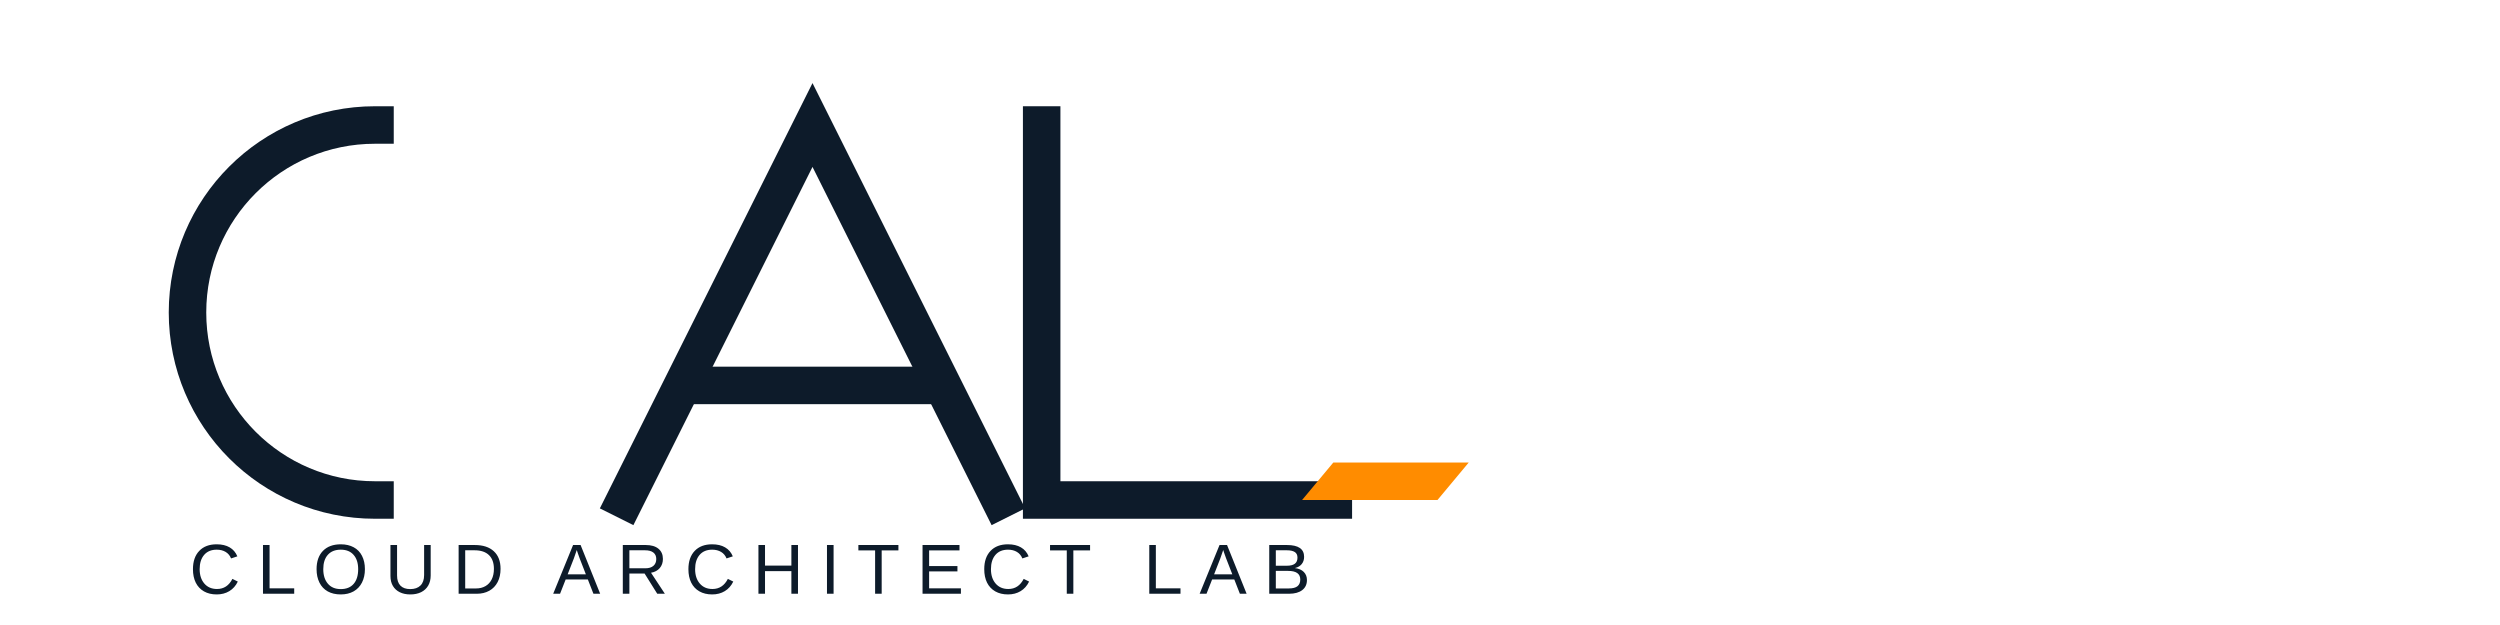
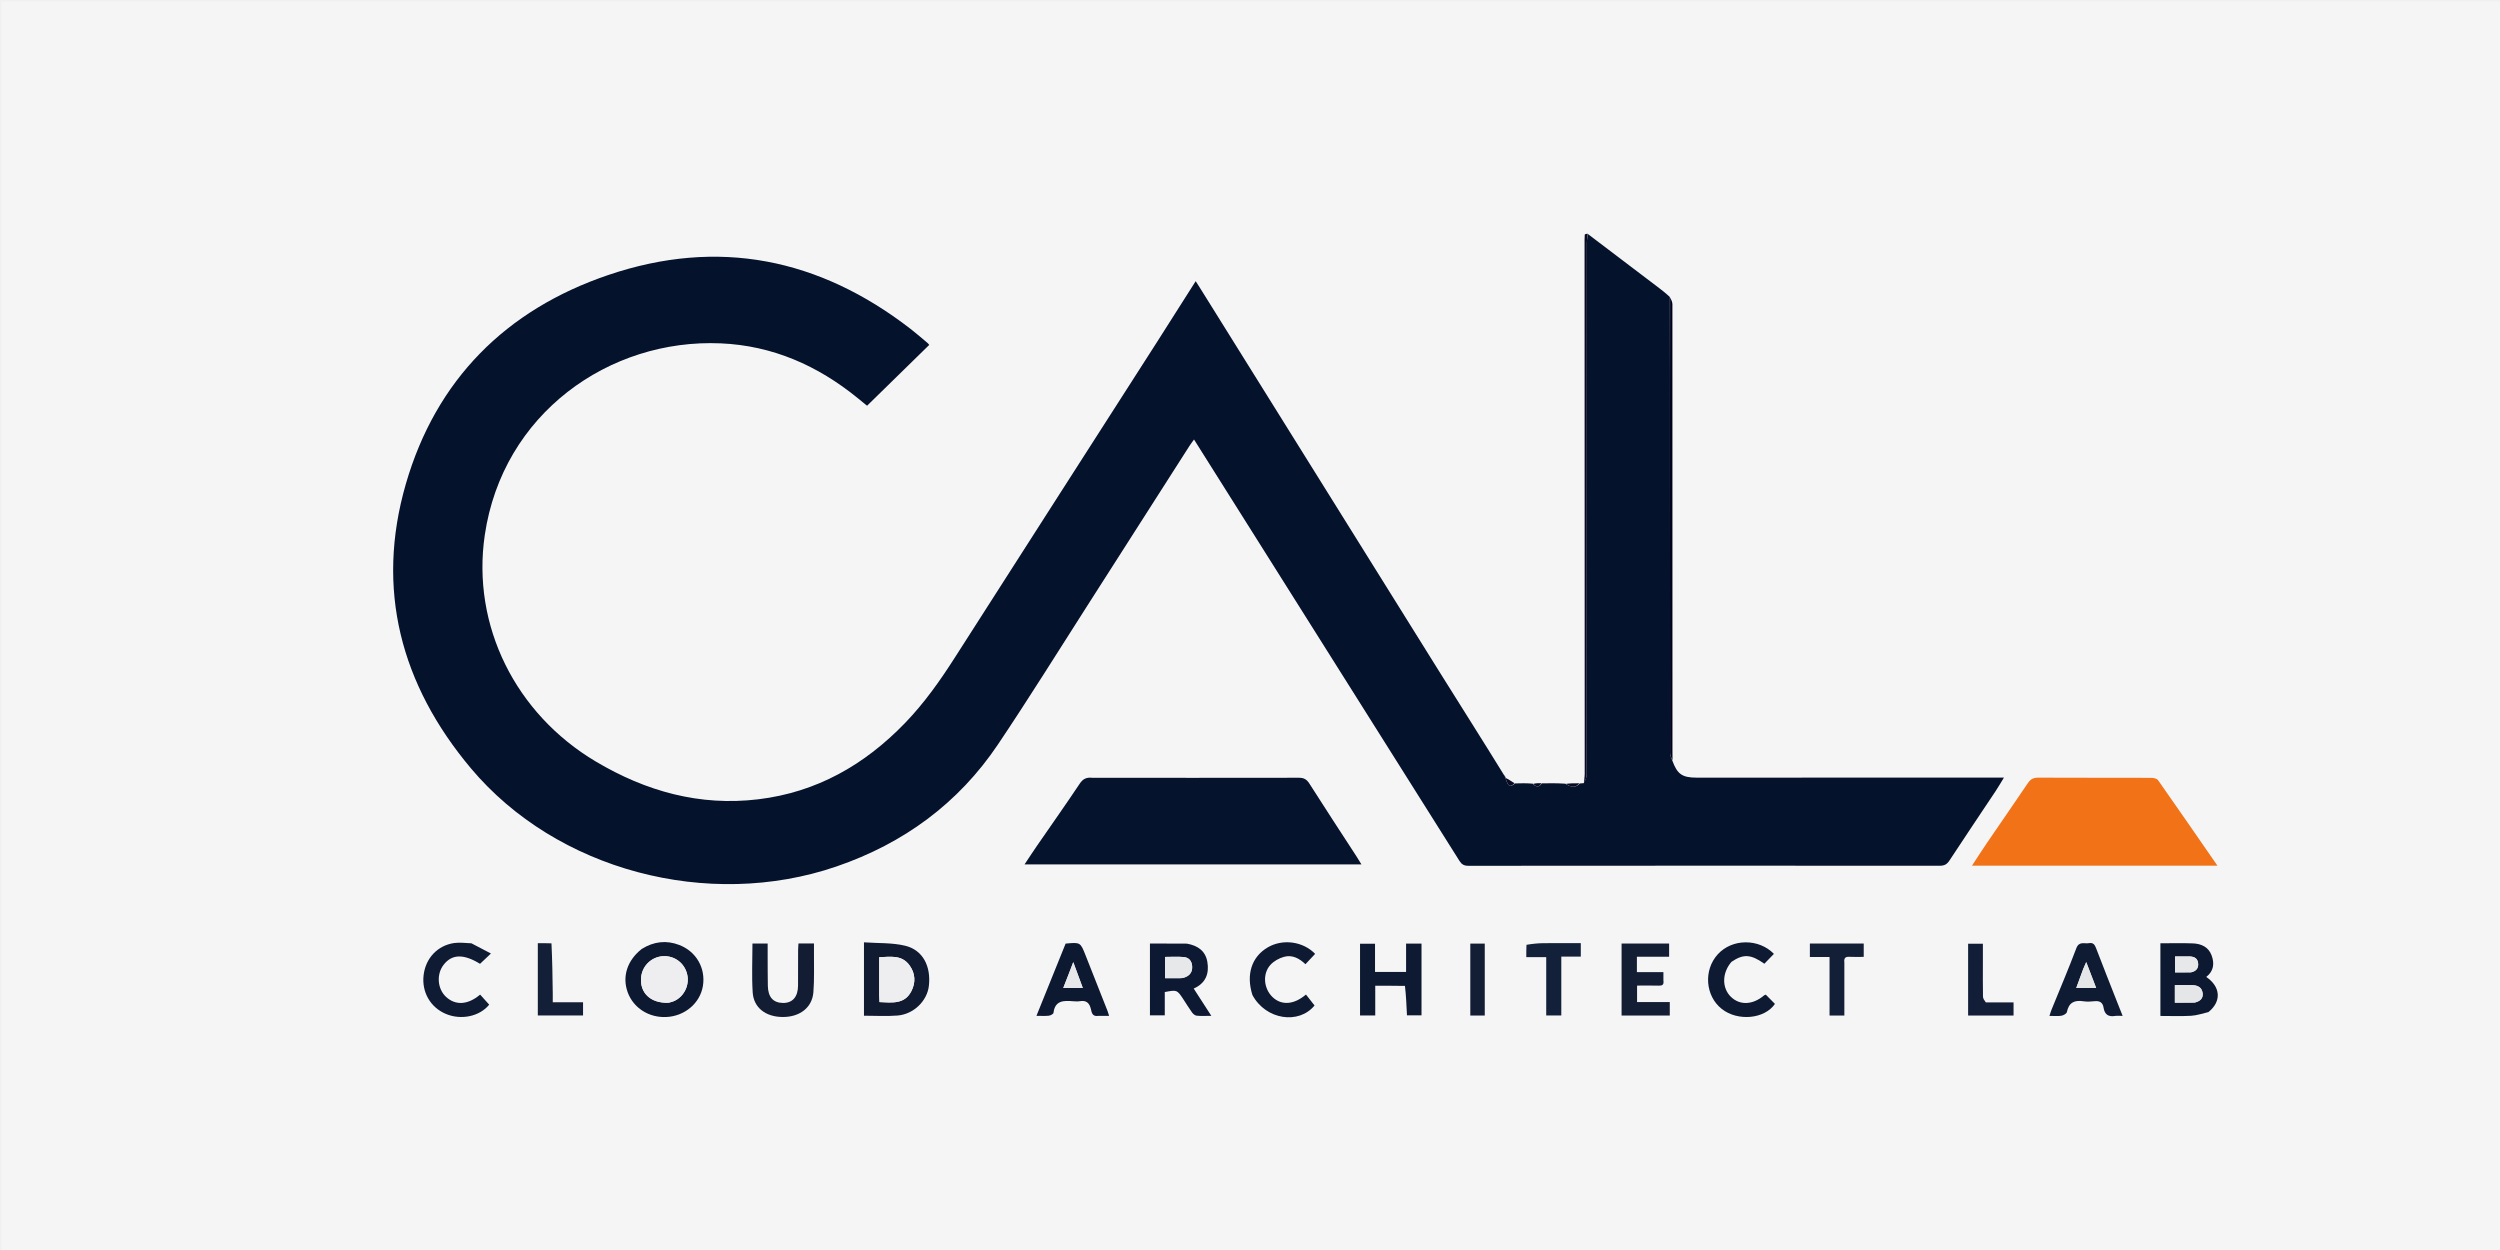
- <svg xmlns="http://www.w3.org/2000/svg" width="1200" height="300" viewBox="0 0 1200 300">
-   <rect width="100%" height="100%" fill="white" />
-   <g stroke="#0D1B2A" stroke-width="18" fill="none" stroke-linecap="square" stroke-linejoin="miter">
-     <path d="M180,60              A90,90 0 1 0 180,240" />
-     <path d="M300,240 L390,60 L480,240" />
-     <path d="M335,185 L445,185" />
-     <path d="M500,60 L500,240 L640,240" />
-   </g>
-   <polygon points="640,222 705,222 690,240 625,240" fill="#FF8C00" />
-   <text x="360" y="285" font-family="Arial, Helvetica, sans-serif" font-size="34" letter-spacing="8" fill="#0D1B2A" text-anchor="middle">CLOUD ARCHITECT LAB</text>
+ <svg xmlns="http://www.w3.org/2000/svg" version="1.1" id="Layer_1" x="0px" y="0px" width="100%" viewBox="0 0 1774 887" enable-background="new 0 0 1774 887" xml:space="preserve">
+   <path fill="#F5F5F5" opacity="1" stroke="none" d=" M1083,888   C722,888 361.5,888 1,888   C1,592.333 1,296.667 1,1   C592.333,1 1183.667,1 1775,1   C1775,296.667 1775,592.333 1775,888   C1544.5,888 1314,888 1083,888  M1068.295,551.089   C1067.901,550.621 1067.506,550.154 1067.008,549.014   C1051.993,525.217 1036.881,501.481 1021.981,477.612   C965.378,386.943 908.842,296.23 852.28,205.536   C851.118,203.673 849.928,201.827 848.464,199.521   C838.982,214.446 830.008,228.67 820.936,242.831   C773.146,317.424 725.281,391.969 677.566,466.609   C667.049,483.062 655.876,498.904 642.252,513.017   C613.517,542.786 579.446,562.212 537.99,567.193   C496.456,572.183 458.374,561.522 422.843,540.421   C365.884,506.593 334.571,443.957 343.992,379.715   C356.621,293.594 432.259,240.177 511.522,243.645   C548.237,245.252 580.257,259.4 608.565,282.439   C611.1,284.502 613.631,286.569 615.269,287.905   C630.274,273.224 644.765,259.046 659.39,244.738   C658.982,244.277 658.611,243.736 658.127,243.33   C654.169,240.015 650.285,236.604 646.204,233.446   C581.341,183.252 509.569,168.691 431.569,195.171   C358.909,219.838 309.328,269.645 287.983,343.441   C266.382,418.12 284.414,485.894 334.072,545.091   C394.965,617.681 502.674,645.98 593.459,614.881   C641.13,598.551 680.019,570.15 708.178,528.218   C729.986,495.745 750.628,462.488 771.728,429.542   C795.889,391.817 819.981,354.048 844.116,316.306   C845.027,314.881 846.073,313.542 847.273,311.859   C852.396,319.994 857.095,327.462 861.8,334.927   C919.757,426.89 977.727,518.845 1035.613,610.853   C1037.232,613.426 1038.915,614.368 1041.95,614.366   C1153.443,614.272 1264.936,614.257 1376.428,614.329   C1379.634,614.331 1381.503,613.4 1383.282,610.685   C1394.145,594.116 1405.232,577.693 1416.204,561.195   C1418.075,558.381 1419.753,555.439 1421.988,551.793   C1417.87,551.793 1414.895,551.793 1411.919,551.793   C1342.59,551.801 1273.262,551.811 1203.933,551.816   C1193.738,551.817 1190.204,549.366 1186.861,539.042   C1186.828,537.211 1186.767,535.381 1186.767,533.55   C1186.776,427.642 1186.798,321.734 1186.734,215.826   C1186.733,214.078 1185.69,212.33 1184.81,210.019   C1181.619,207.623 1178.418,205.24 1175.239,202.83   C1159.085,190.582 1142.937,178.328 1126.512,165.565   C1125.825,165.878 1124.568,166.148 1124.541,166.511   C1124.353,168.995 1124.411,171.498 1124.412,173.996   C1124.456,299.024 1124.507,424.052 1124.514,549.081   C1124.514,551.351 1123.981,553.621 1123.038,555.685   C1122.364,555.772 1121.689,555.858 1120.286,555.69   C1117.179,555.759 1114.071,555.828 1110.067,555.626   C1104.727,555.705 1099.387,555.784 1093.412,555.596   C1091.594,555.683 1089.776,555.77 1087.072,555.585   C1083.057,555.694 1079.042,555.804 1074.356,555.658   C1072.366,554.311 1070.376,552.964 1068.325,551.744   C1068.325,551.744 1068.458,551.696 1068.295,551.089  M774.744,551.932   C770.958,551.431 768.456,552.671 766.163,556.108   C756.275,570.93 745.979,585.478 735.866,600.151   C732.894,604.462 730.038,608.854 727.021,613.371   C806.94,613.371 886.233,613.371 966.077,613.371   C964.573,610.943 963.471,609.088 962.297,607.28   C951.233,590.233 940.054,573.259 929.179,556.093   C927.229,553.015 925.257,551.889 921.675,551.896   C873.012,551.994 824.348,551.945 774.744,551.932  M1437.5,614.279   C1482.471,614.279 1527.442,614.279 1573.479,614.279   C1558.941,593.264 1545.26,573.403 1531.395,553.671   C1530.598,552.537 1528.303,551.965 1526.703,551.959   C1499.893,551.867 1473.081,551.977 1446.272,551.832   C1442.842,551.813 1440.837,552.94 1438.976,555.699   C1429.481,569.773 1419.79,583.713 1410.223,597.739   C1406.699,602.906 1403.331,608.178 1399.318,614.274   C1412.362,614.274 1424.431,614.274 1437.5,614.279  M1567.388,717.991   C1576.515,710.674 1575.827,700.198 1565.538,693.236   C1570.829,689.183 1571.484,683.794 1569.387,678.037   C1567.165,671.939 1561.978,669.65 1555.986,669.427   C1548.406,669.144 1540.808,669.359 1533.022,669.359   C1533.022,686.764 1533.022,703.643 1533.022,720.917   C1540.459,720.917 1547.613,721.205 1554.729,720.804   C1558.769,720.577 1562.745,719.22 1567.388,717.991  M455.11,673.581   C445.03,681.525 441.382,692.979 445.395,704.084   C449.41,715.191 460.397,722.24 472.812,721.674   C485.927,721.075 496.803,711.837 498.788,699.612   C500.824,687.073 494.102,675.166 481.969,670.539   C472.888,667.076 464.03,668.001 455.11,673.581  M841.795,669.514   C833.216,669.514 824.636,669.514 815.999,669.514   C815.999,686.809 815.999,703.692 815.999,720.496   C819.612,720.496 822.842,720.496 826.522,720.496   C826.522,714.722 826.522,709.282 826.522,703.95   C835.176,702.331 835.195,702.322 839.517,708.802   C841.64,711.985 843.592,715.288 845.832,718.384   C846.598,719.441 847.947,720.609 849.131,720.729   C852.319,721.053 855.561,720.84 859.549,720.84   C855.073,713.909 851.136,707.813 847.047,701.48   C855.593,697.696 858.164,690.873 856.734,682.532   C855.42,674.865 850.056,670.991 841.795,669.514  M613.072,703.498   C613.072,709.102 613.072,714.706 613.072,720.743   C621.393,720.743 629.207,721.256 636.927,720.622   C648.366,719.681 657.895,710.245 659.124,699.642   C660.747,685.637 654.82,674.112 642.321,671.095   C633.043,668.856 623.093,669.4 613.075,668.677   C613.075,680.9 613.075,691.699 613.072,703.498  M997.442,699.715   C997.756,706.608 998.07,713.501 998.388,720.461   C1001.969,720.461 1005.341,720.461 1008.704,720.461   C1008.704,703.3 1008.704,686.529 1008.704,669.582   C1005.063,669.582 1001.68,669.582 997.756,669.582   C997.756,676.464 997.756,683.014 997.756,689.67   C990.239,689.67 983.265,689.67 975.719,689.67   C975.719,682.961 975.719,676.372 975.719,669.653   C971.777,669.653 968.413,669.653 965.08,669.653   C965.08,686.882 965.08,703.766 965.08,720.571   C968.73,720.571 971.997,720.571 975.873,720.571   C975.873,713.411 975.873,706.509 975.873,699.476   C983.153,699.476 989.812,699.476 997.442,699.715  M544.728,677.591   C544.728,674.972 544.728,672.352 544.728,669.553   C540.829,669.553 537.464,669.553 533.947,669.553   C533.947,681.34 533.372,692.835 534.112,704.245   C534.818,715.136 543.388,721.576 555.352,721.66   C567.405,721.744 576.28,715.072 577.17,704.177   C577.926,694.912 577.505,685.551 577.595,676.232   C577.617,673.974 577.598,671.715 577.598,669.467   C573.515,669.467 570.235,669.467 566.599,669.467   C566.501,671.289 566.344,672.91 566.338,674.532   C566.306,682.856 566.365,691.181 566.291,699.505   C566.221,707.425 562.334,711.789 555.598,711.695   C548.649,711.598 545.017,707.586 544.855,699.546   C544.714,692.556 544.765,685.562 544.728,677.591  M1180.355,695.315   C1180.355,693.669 1180.355,692.023 1180.355,689.844   C1173.954,689.844 1167.878,689.844 1161.544,689.844   C1161.544,686.064 1161.544,682.812 1161.544,678.904   C1169.216,678.904 1176.78,678.904 1184.406,678.904   C1184.406,675.355 1184.406,672.467 1184.406,669.529   C1172.997,669.529 1161.934,669.529 1150.677,669.529   C1150.677,686.714 1150.677,703.599 1150.677,720.632   C1162.283,720.632 1173.516,720.632 1184.871,720.632   C1184.871,717.433 1184.871,714.524 1184.871,711.067   C1176.861,711.067 1169.142,711.067 1161.669,711.067   C1161.669,706.94 1161.669,703.37 1161.669,699.366   C1167.023,699.366 1171.993,699.259 1176.955,699.411   C1179.429,699.487 1180.848,698.939 1180.355,695.315  M1502.026,710.328   C1497.175,697.959 1492.267,685.611 1487.52,673.202   C1486.533,670.623 1485.568,668.654 1482.297,669.27   C1479.081,669.875 1475.325,667.652 1473.348,672.903   C1467.838,687.535 1461.677,701.921 1455.794,716.412   C1455.262,717.722 1454.885,719.095 1454.289,720.88   C1457.504,720.88 1460.199,721.184 1462.774,720.761   C1464.224,720.523 1466.438,719.275 1466.659,718.157   C1467.997,711.386 1472.026,709.508 1478.383,710.503   C1480.979,710.909 1483.721,710.737 1486.355,710.452   C1489.976,710.06 1492.141,711.423 1492.685,715.001   C1493.42,719.828 1496.061,721.729 1500.878,720.915   C1502.42,720.654 1504.044,720.874 1506.224,720.874   C1504.75,717.151 1503.54,714.094 1502.026,710.328  M779.747,720.869   C782.043,720.869 784.339,720.869 787.033,720.869   C786.544,719.359 786.255,718.267 785.844,717.223   C780.67,704.09 775.48,690.962 770.289,677.835   C766.638,668.604 766.635,668.605 756.166,669.581   C749.364,686.422 742.51,703.393 735.467,720.831   C738.978,720.831 741.66,721.044 744.279,720.735   C745.479,720.594 747.454,719.532 747.554,718.704   C748.624,709.823 754.817,709.961 761.367,710.473   C763.021,710.602 764.731,710.707 766.351,710.438   C770.824,709.697 773.026,711.661 774.074,715.9   C774.658,718.26 774.91,721.54 779.747,720.869  M1228.908,682.297   C1237.167,676.714 1242.494,677.145 1251.982,683.871   C1254.293,681.482 1256.534,679.166 1258.763,676.862   C1248.04,665.881 1229.183,665.922 1218.913,677.2   C1208.712,688.405 1210.067,706.732 1221.777,715.951   C1233.101,724.867 1252.109,723.146 1259.5,712.366   C1257.327,710.171 1255.125,707.948 1253.007,705.81   C1252.41,706.049 1252.066,706.098 1251.844,706.288   C1243.761,713.187 1234.479,713.556 1228.115,707.217   C1221.798,700.926 1221.894,690.387 1228.908,682.297  M334.137,669.261   C330.159,669.202 326.102,668.609 322.218,669.183   C310.344,670.94 301.963,680.056 300.581,692.083   C299.206,704.044 305.438,714.849 316.374,719.466   C327.284,724.072 340.405,721.225 347.132,712.907   C344.965,710.503 342.815,708.118 340.7,705.772   C331.981,713.142 323.2,713.602 316.497,707.374   C310.351,701.664 309.586,691.303 314.812,684.576   C320.736,676.95 329.002,676.783 340.628,683.928   C342.926,681.757 345.182,679.624 348.361,676.618   C343.543,674.061 339.229,671.771 334.137,669.261  M888.875,706.436   C898.273,723.794 921.722,727.076 932.791,713.486   C930.707,710.826 928.695,708.258 926.71,705.724   C918.214,712.983 909.411,713.589 903.083,707.614   C896.713,701.599 895.681,691.047 901.526,684.623   C903.922,681.989 907.595,679.961 911.062,678.979   C917.148,677.255 922.27,680.289 926.344,684.2   C928.829,681.546 931.023,679.203 933.212,676.865   C924.742,668.063 910.336,665.986 899.612,672.253   C888.208,678.919 884.069,691.471 888.875,706.436  M1083.057,670.872   C1083.057,673.473 1083.057,676.075 1083.057,679.168   C1087.979,679.168 1092.382,679.168 1097.2,679.168   C1097.2,693.227 1097.2,706.78 1097.2,720.582   C1100.865,720.582 1104.093,720.582 1107.899,720.582   C1107.899,706.667 1107.899,692.976 1107.899,678.806   C1112.868,678.806 1117.272,678.806 1121.729,678.806   C1121.729,675.408 1121.729,672.511 1121.729,669.252   C1112.641,669.252 1103.858,669.177 1095.076,669.285   C1091.157,669.333 1087.243,669.747 1083.057,670.872  M1308.76,682.643   C1308.319,679.826 1309.474,678.774 1312.339,678.949   C1315.741,679.156 1319.164,678.997 1322.498,678.997   C1322.498,675.26 1322.498,672.38 1322.498,669.548   C1309.519,669.548 1296.952,669.548 1284.291,669.548   C1284.291,672.788 1284.291,675.696 1284.291,679.097   C1288.95,679.097 1293.348,679.097 1298.244,679.097   C1298.244,693.286 1298.244,706.982 1298.244,720.634   C1301.871,720.634 1304.973,720.634 1308.754,720.634   C1308.754,708.137 1308.754,695.876 1308.76,682.643  M390.904,669.278   C387.826,669.278 384.748,669.278 381.631,669.278   C381.631,686.837 381.631,703.586 381.631,720.584   C392.486,720.584 403.038,720.584 413.729,720.584   C413.729,717.416 413.729,714.528 413.729,711.192   C406.507,711.192 399.575,711.192 392.235,711.192   C392.235,708.788 392.257,706.834 392.231,704.88   C392.076,693.094 391.91,681.308 390.904,669.278  M1408.682,711.286   C1408.14,709.939 1407.153,708.601 1407.128,707.245   C1406.98,699.268 1407.056,691.288 1407.057,683.308   C1407.057,678.737 1407.057,674.165 1407.057,669.691   C1403.06,669.691 1399.831,669.691 1396.579,669.691   C1396.579,686.898 1396.579,703.751 1396.579,720.609   C1407.548,720.609 1418.123,720.609 1428.816,720.609   C1428.816,717.451 1428.816,714.569 1428.816,711.322   C1422.225,711.322 1415.939,711.322 1408.682,711.286  M1053.581,683.51   C1053.581,678.888 1053.581,674.266 1053.581,669.599   C1049.742,669.599 1046.508,669.599 1043.331,669.599   C1043.331,686.819 1043.331,703.706 1043.331,720.629   C1046.847,720.629 1049.948,720.629 1053.585,720.629   C1053.585,708.434 1053.585,696.47 1053.581,683.51  z" />
+   <path fill="#05122C" opacity="1" stroke="none" d=" M1126.786,166.076   C1142.937,178.328 1159.085,190.582 1175.239,202.83   C1178.418,205.24 1181.619,207.623 1184.937,210.795   C1185.044,247.55 1185.011,283.529 1185.008,319.508   C1185.001,391.133 1184.998,462.758 1185.088,534.384   C1185.09,536.247 1186.186,538.109 1186.772,539.971   C1190.204,549.366 1193.738,551.817 1203.933,551.816   C1273.262,551.811 1342.59,551.801 1411.919,551.793   C1414.895,551.793 1417.87,551.793 1421.988,551.793   C1419.753,555.439 1418.075,558.381 1416.204,561.195   C1405.232,577.693 1394.145,594.116 1383.282,610.685   C1381.503,613.4 1379.634,614.331 1376.428,614.329   C1264.936,614.257 1153.443,614.272 1041.95,614.366   C1038.915,614.368 1037.232,613.426 1035.613,610.853   C977.727,518.845 919.757,426.89 861.8,334.927   C857.095,327.462 852.396,319.994 847.273,311.859   C846.073,313.542 845.027,314.881 844.116,316.306   C819.981,354.048 795.889,391.817 771.728,429.542   C750.628,462.488 729.986,495.745 708.178,528.218   C680.019,570.15 641.13,598.551 593.459,614.881   C502.674,645.98 394.965,617.681 334.072,545.091   C284.414,485.894 266.382,418.12 287.983,343.441   C309.328,269.645 358.909,219.838 431.569,195.171   C509.569,168.691 581.341,183.252 646.204,233.446   C650.285,236.604 654.169,240.015 658.127,243.33   C658.611,243.736 658.982,244.277 659.39,244.738   C644.765,259.046 630.274,273.224 615.269,287.905   C613.631,286.569 611.1,284.502 608.565,282.439   C580.257,259.4 548.237,245.252 511.522,243.645   C432.259,240.177 356.621,293.594 343.992,379.715   C334.571,443.957 365.884,506.593 422.843,540.421   C458.374,561.522 496.456,572.183 537.99,567.193   C579.446,562.212 613.517,542.786 642.252,513.017   C655.876,498.904 667.049,483.062 677.566,466.609   C725.281,391.969 773.146,317.424 820.936,242.831   C830.008,228.67 838.982,214.446 848.464,199.521   C849.928,201.827 851.118,203.673 852.28,205.536   C908.842,296.23 965.378,386.943 1021.981,477.612   C1036.881,501.481 1051.993,525.217 1067.07,549.698   C1067.574,550.82 1068.016,551.258 1068.458,551.696   C1068.458,551.696 1068.325,551.744 1068.275,552.056   C1070.188,558.26 1071.528,558.958 1075.027,555.913   C1079.042,555.804 1083.057,555.694 1087.587,556.087   C1090.407,558.994 1092.357,558.493 1094.047,555.863   C1099.387,555.784 1104.727,555.705 1110.7,556.104   C1114.708,558.608 1117.997,559.334 1121.015,555.945   C1121.689,555.858 1122.364,555.772 1123.782,555.736   C1125.018,553.685 1125.939,551.584 1125.94,549.481   C1126.01,423.777 1126,298.072 1126.037,172.368   C1126.038,170.271 1126.526,168.173 1126.786,166.076  z" />
+   <path fill="#06132D" opacity="1" stroke="none" d=" M775.214,551.932   C824.348,551.945 873.012,551.994 921.675,551.896   C925.257,551.889 927.229,553.015 929.179,556.093   C940.054,573.259 951.233,590.233 962.297,607.28   C963.471,609.088 964.573,610.943 966.077,613.371   C886.233,613.371 806.94,613.371 727.021,613.371   C730.038,608.854 732.894,604.462 735.866,600.151   C745.979,585.478 756.275,570.93 766.163,556.108   C768.456,552.671 770.958,551.431 775.214,551.932  z" />
+   <path fill="#F17217" opacity="1" stroke="none" d=" M1437,614.277   C1424.431,614.274 1412.362,614.274 1399.318,614.274   C1403.331,608.178 1406.699,602.906 1410.223,597.739   C1419.79,583.713 1429.481,569.773 1438.976,555.699   C1440.837,552.94 1442.842,551.813 1446.272,551.832   C1473.081,551.977 1499.893,551.867 1526.703,551.959   C1528.303,551.965 1530.598,552.537 1531.395,553.671   C1545.26,573.403 1558.941,593.264 1573.479,614.279   C1527.442,614.279 1482.471,614.279 1437,614.277  z" />
+   <path fill="#0D1931" opacity="1" stroke="none" d=" M1567.069,718.181   C1562.745,719.22 1558.769,720.577 1554.729,720.804   C1547.613,721.205 1540.459,720.917 1533.022,720.917   C1533.022,703.643 1533.022,686.764 1533.022,669.359   C1540.808,669.359 1548.406,669.144 1555.986,669.427   C1561.978,669.65 1567.165,671.939 1569.387,678.037   C1571.484,683.794 1570.829,689.183 1565.538,693.236   C1575.827,700.198 1576.515,710.674 1567.069,718.181  M1557.532,711.409   C1561.186,710.506 1563.613,708.453 1562.948,704.418   C1562.298,700.475 1559.262,699.151 1555.647,699.06   C1551.578,698.959 1547.504,699.037 1543.276,699.037   C1543.276,703.392 1543.276,707.146 1543.276,711.506   C1547.839,711.506 1552.263,711.506 1557.532,711.409  M1554.849,689.972   C1558.563,689.208 1560.294,686.79 1559.745,683.18   C1559.192,679.542 1556.364,678.659 1553.077,678.704   C1549.848,678.749 1546.618,678.714 1543.402,678.714   C1543.402,682.849 1543.402,686.24 1543.402,690.024   C1547.113,690.024 1550.545,690.024 1554.849,689.972  z" />
+   <path fill="#0D1931" opacity="1" stroke="none" d=" M455.404,673.366   C464.03,668.001 472.888,667.076 481.969,670.539   C494.102,675.166 500.824,687.073 498.788,699.612   C496.803,711.837 485.927,721.075 472.812,721.674   C460.397,722.24 449.41,715.191 445.395,704.084   C441.382,692.979 445.03,681.525 455.404,673.366  M474.692,711.49   C475.807,711.157 476.963,710.92 478.031,710.473   C485.228,707.461 489.375,699.296 487.664,691.595   C485.869,683.515 478.759,678.082 470.536,678.509   C462.607,678.92 456.019,685.034 455.02,692.909   C453.579,704.257 461.468,712.094 474.692,711.49  z" />
+   <path fill="#0D1832" opacity="1" stroke="none" d=" M842.216,669.605   C850.056,670.991 855.42,674.865 856.734,682.532   C858.164,690.873 855.593,697.696 847.047,701.48   C851.136,707.813 855.073,713.909 859.549,720.84   C855.561,720.84 852.319,721.053 849.131,720.729   C847.947,720.609 846.598,719.441 845.832,718.384   C843.592,715.288 841.64,711.985 839.517,708.802   C835.195,702.322 835.176,702.331 826.522,703.95   C826.522,709.282 826.522,714.722 826.522,720.496   C822.842,720.496 819.612,720.496 815.999,720.496   C815.999,703.692 815.999,686.809 815.999,669.514   C824.636,669.514 833.216,669.514 842.216,669.605  M834.397,694.114   C836.216,694.039 838.132,694.306 839.833,693.82   C843.679,692.722 846.167,690.3 845.972,685.92   C845.801,682.065 843.789,679.475 840.038,679.127   C835.669,678.722 831.233,679.032 826.727,679.032   C826.727,684.32 826.727,689.037 826.727,694.111   C829.193,694.111 831.333,694.111 834.397,694.114  z" />
+   <path fill="#101B31" opacity="1" stroke="none" d=" M613.073,702.999   C613.075,691.699 613.075,680.9 613.075,668.677   C623.093,669.4 633.043,668.856 642.321,671.095   C654.82,674.112 660.747,685.637 659.124,699.642   C657.895,710.245 648.366,719.681 636.927,720.622   C629.207,721.256 621.393,720.743 613.072,720.743   C613.072,714.706 613.072,709.102 613.073,702.999  M623.884,706.414   C623.954,707.981 624.025,709.548 624.094,711.082   C633.084,711.472 641.831,712.726 646.647,703.447   C649.881,697.218 649.583,690.837 645.448,685.062   C639.974,677.418 631.936,678.932 623.879,679.244   C623.879,688.207 623.879,696.817 623.884,706.414  z" />
+   <path fill="#0E1A32" opacity="1" stroke="none" d=" M996.956,699.596   C989.812,699.476 983.153,699.476 975.873,699.476   C975.873,706.509 975.873,713.411 975.873,720.571   C971.997,720.571 968.73,720.571 965.08,720.571   C965.08,703.766 965.08,686.882 965.08,669.653   C968.413,669.653 971.777,669.653 975.719,669.653   C975.719,676.372 975.719,682.961 975.719,689.67   C983.265,689.67 990.239,689.67 997.756,689.67   C997.756,683.014 997.756,676.464 997.756,669.582   C1001.68,669.582 1005.063,669.582 1008.704,669.582   C1008.704,686.529 1008.704,703.3 1008.704,720.461   C1005.341,720.461 1001.969,720.461 998.388,720.461   C998.07,713.501 997.756,706.608 996.956,699.596  z" />
+   <path fill="#121D34" opacity="1" stroke="none" d=" M544.729,678.08   C544.765,685.562 544.714,692.556 544.855,699.546   C545.017,707.586 548.649,711.598 555.598,711.695   C562.334,711.789 566.221,707.425 566.291,699.505   C566.365,691.181 566.306,682.856 566.338,674.532   C566.344,672.91 566.501,671.289 566.599,669.467   C570.235,669.467 573.515,669.467 577.598,669.467   C577.598,671.715 577.617,673.974 577.595,676.232   C577.505,685.551 577.926,694.912 577.17,704.177   C576.28,715.072 567.405,721.744 555.352,721.66   C543.388,721.576 534.818,715.136 534.112,704.245   C533.372,692.835 533.947,681.34 533.947,669.553   C537.464,669.553 540.829,669.553 544.728,669.553   C544.728,672.352 544.728,674.972 544.729,678.08  z" />
+   <path fill="#131E35" opacity="1" stroke="none" d=" M1180.356,695.732   C1180.848,698.939 1179.429,699.487 1176.955,699.411   C1171.993,699.259 1167.023,699.366 1161.669,699.366   C1161.669,703.37 1161.669,706.94 1161.669,711.067   C1169.142,711.067 1176.861,711.067 1184.871,711.067   C1184.871,714.524 1184.871,717.433 1184.871,720.632   C1173.516,720.632 1162.283,720.632 1150.677,720.632   C1150.677,703.599 1150.677,686.714 1150.677,669.529   C1161.934,669.529 1172.997,669.529 1184.406,669.529   C1184.406,672.467 1184.406,675.355 1184.406,678.904   C1176.78,678.904 1169.216,678.904 1161.544,678.904   C1161.544,682.812 1161.544,686.064 1161.544,689.844   C1167.878,689.844 1173.954,689.844 1180.355,689.844   C1180.355,692.023 1180.355,693.669 1180.356,695.732  z" />
+   <path fill="#0F1B33" opacity="1" stroke="none" d=" M1502.177,710.682   C1503.54,714.094 1504.75,717.151 1506.224,720.874   C1504.044,720.874 1502.42,720.654 1500.878,720.915   C1496.061,721.729 1493.42,719.828 1492.685,715.001   C1492.141,711.423 1489.976,710.06 1486.355,710.452   C1483.721,710.737 1480.979,710.909 1478.383,710.503   C1472.026,709.508 1467.997,711.386 1466.659,718.157   C1466.438,719.275 1464.224,720.523 1462.774,720.761   C1460.199,721.184 1457.504,720.88 1454.289,720.88   C1454.885,719.095 1455.262,717.722 1455.794,716.412   C1461.677,701.921 1467.838,687.535 1473.348,672.903   C1475.325,667.652 1479.081,669.875 1482.297,669.27   C1485.568,668.654 1486.533,670.623 1487.52,673.202   C1492.267,685.611 1497.175,697.959 1502.177,710.682  M1478.154,687.851   C1476.578,692.149 1475.001,696.447 1473.323,701.022   C1478.133,701.022 1482.487,701.022 1487.418,701.022   C1485.053,694.859 1482.873,689.176 1480.385,682.693   C1479.474,684.789 1478.957,685.977 1478.154,687.851  z" />
+   <path fill="#0D1931" opacity="1" stroke="none" d=" M779.318,720.87   C774.91,721.54 774.658,718.26 774.074,715.9   C773.026,711.661 770.824,709.697 766.351,710.438   C764.731,710.707 763.021,710.602 761.367,710.473   C754.817,709.961 748.624,709.823 747.554,718.704   C747.454,719.532 745.479,720.594 744.279,720.735   C741.66,721.044 738.978,720.831 735.467,720.831   C742.51,703.393 749.364,686.422 756.166,669.581   C766.635,668.605 766.638,668.604 770.289,677.835   C775.48,690.962 780.67,704.09 785.844,717.223   C786.255,718.267 786.544,719.359 787.033,720.869   C784.339,720.869 782.043,720.869 779.318,720.87  M758.153,691.67   C756.975,694.687 755.797,697.704 754.492,701.047   C759.377,701.047 763.591,701.047 768.345,701.047   C766.081,694.908 763.984,689.223 761.589,682.73   C760.336,686.049 759.407,688.509 758.153,691.67  z" />
+   <path fill="#0E1932" opacity="1" stroke="none" d=" M1228.622,682.55   C1221.894,690.387 1221.798,700.926 1228.115,707.217   C1234.479,713.556 1243.761,713.187 1251.844,706.288   C1252.066,706.098 1252.41,706.049 1253.007,705.81   C1255.125,707.948 1257.327,710.171 1259.5,712.366   C1252.109,723.146 1233.101,724.867 1221.777,715.951   C1210.067,706.732 1208.712,688.405 1218.913,677.2   C1229.183,665.922 1248.04,665.881 1258.763,676.862   C1256.534,679.166 1254.293,681.482 1251.982,683.871   C1242.494,677.145 1237.167,676.714 1228.622,682.55  z" />
+   <path fill="#0F1A33" opacity="1" stroke="none" d=" M334.526,669.371   C339.229,671.771 343.543,674.061 348.361,676.618   C345.182,679.624 342.926,681.757 340.628,683.928   C329.002,676.783 320.736,676.95 314.812,684.576   C309.586,691.303 310.351,701.664 316.497,707.374   C323.2,713.602 331.981,713.142 340.7,705.772   C342.815,708.118 344.965,710.503 347.132,712.907   C340.405,721.225 327.284,724.072 316.374,719.466   C305.438,714.849 299.206,704.044 300.581,692.083   C301.963,680.056 310.344,670.94 322.218,669.183   C326.102,668.609 330.159,669.202 334.526,669.371  z" />
+   <path fill="#0E1932" opacity="1" stroke="none" d=" M888.727,706.078   C884.069,691.471 888.208,678.919 899.612,672.253   C910.336,665.986 924.742,668.063 933.212,676.865   C931.023,679.203 928.829,681.546 926.344,684.2   C922.27,680.289 917.148,677.255 911.062,678.979   C907.595,679.961 903.922,681.989 901.526,684.623   C895.681,691.047 896.713,701.599 903.083,707.614   C909.411,713.589 918.214,712.983 926.71,705.724   C928.695,708.258 930.707,710.826 932.791,713.486   C921.722,727.076 898.273,723.794 888.727,706.078  z" />
+   <path fill="#132039" opacity="1" stroke="none" d=" M1083.192,670.433   C1087.243,669.747 1091.157,669.333 1095.076,669.285   C1103.858,669.177 1112.641,669.252 1121.729,669.252   C1121.729,672.511 1121.729,675.408 1121.729,678.806   C1117.272,678.806 1112.868,678.806 1107.899,678.806   C1107.899,692.976 1107.899,706.667 1107.899,720.582   C1104.093,720.582 1100.865,720.582 1097.2,720.582   C1097.2,706.78 1097.2,693.227 1097.2,679.168   C1092.382,679.168 1087.979,679.168 1083.057,679.168   C1083.057,676.075 1083.057,673.473 1083.192,670.433  z" />
+   <path fill="#131F37" opacity="1" stroke="none" d=" M1308.757,683.129   C1308.754,695.876 1308.754,708.137 1308.754,720.634   C1304.973,720.634 1301.871,720.634 1298.244,720.634   C1298.244,706.982 1298.244,693.286 1298.244,679.097   C1293.348,679.097 1288.95,679.097 1284.291,679.097   C1284.291,675.696 1284.291,672.788 1284.291,669.548   C1296.952,669.548 1309.519,669.548 1322.498,669.548   C1322.498,672.38 1322.498,675.26 1322.498,678.997   C1319.164,678.997 1315.741,679.156 1312.339,678.949   C1309.474,678.774 1308.319,679.826 1308.757,683.129  z" />
+   <path fill="#131F37" opacity="1" stroke="none" d=" M391.326,669.4   C391.91,681.308 392.076,693.094 392.231,704.88   C392.257,706.834 392.235,708.788 392.235,711.192   C399.575,711.192 406.507,711.192 413.729,711.192   C413.729,714.528 413.729,717.416 413.729,720.584   C403.038,720.584 392.486,720.584 381.631,720.584   C381.631,703.586 381.631,686.837 381.631,669.278   C384.748,669.278 387.826,669.278 391.326,669.4  z" />
+   <path fill="#121E37" opacity="1" stroke="none" d=" M1409.167,711.304   C1415.939,711.322 1422.225,711.322 1428.816,711.322   C1428.816,714.569 1428.816,717.451 1428.816,720.609   C1418.123,720.609 1407.548,720.609 1396.579,720.609   C1396.579,703.751 1396.579,686.898 1396.579,669.691   C1399.831,669.691 1403.06,669.691 1407.057,669.691   C1407.057,674.165 1407.057,678.737 1407.057,683.308   C1407.056,691.288 1406.98,699.268 1407.128,707.245   C1407.153,708.601 1408.14,709.939 1409.167,711.304  z" />
+   <path fill="#080923" opacity="1" stroke="none" d=" M1126.649,165.82   C1126.526,168.173 1126.038,170.271 1126.037,172.368   C1126,298.072 1126.01,423.777 1125.94,549.481   C1125.939,551.584 1125.018,553.685 1124.112,555.84   C1123.981,553.621 1124.514,551.351 1124.514,549.081   C1124.507,424.052 1124.456,299.024 1124.412,173.996   C1124.411,171.498 1124.353,168.995 1124.541,166.511   C1124.568,166.148 1125.825,165.878 1126.649,165.82  z" />
+   <path fill="#00011B" opacity="1" stroke="none" d=" M1186.817,539.507   C1186.186,538.109 1185.09,536.247 1185.088,534.384   C1184.998,462.758 1185.001,391.133 1185.008,319.508   C1185.011,283.529 1185.044,247.55 1185.098,211.077   C1185.69,212.33 1186.733,214.078 1186.734,215.826   C1186.798,321.734 1186.776,427.642 1186.767,533.55   C1186.767,535.381 1186.828,537.211 1186.817,539.507  z" />
+   <path fill="#131E35" opacity="1" stroke="none" d=" M1053.583,684.008   C1053.585,696.47 1053.585,708.434 1053.585,720.629   C1049.948,720.629 1046.847,720.629 1043.331,720.629   C1043.331,703.706 1043.331,686.819 1043.331,669.599   C1046.508,669.599 1049.742,669.599 1053.581,669.599   C1053.581,674.266 1053.581,678.888 1053.583,684.008  z" />
+   <path fill="#080923" opacity="1" stroke="none" d=" M1120.651,555.818   C1117.997,559.334 1114.708,558.608 1111.148,556.24   C1114.071,555.828 1117.179,555.759 1120.651,555.818  z" />
+   <path fill="#080923" opacity="1" stroke="none" d=" M1074.692,555.786   C1071.528,558.958 1070.188,558.26 1068.305,551.992   C1070.376,552.964 1072.366,554.311 1074.692,555.786  z" />
+   <path fill="#080923" opacity="1" stroke="none" d=" M1093.729,555.73   C1092.357,558.493 1090.407,558.994 1088.03,556.222   C1089.776,555.77 1091.594,555.683 1093.729,555.73  z" />
+   <path fill="#080923" opacity="1" stroke="none" d=" M1068.377,551.393   C1068.016,551.258 1067.574,550.82 1067.122,550.034   C1067.506,550.154 1067.901,550.621 1068.377,551.393  z" />
+   <path fill="#E4E6E8" opacity="1" stroke="none" d=" M1557.11,711.458   C1552.263,711.506 1547.839,711.506 1543.276,711.506   C1543.276,707.146 1543.276,703.392 1543.276,699.037   C1547.504,699.037 1551.578,698.959 1555.647,699.06   C1559.262,699.151 1562.298,700.475 1562.948,704.418   C1563.613,708.453 1561.186,710.506 1557.11,711.458  z" />
+   <path fill="#E6E8EA" opacity="1" stroke="none" d=" M1554.413,689.998   C1550.545,690.024 1547.113,690.024 1543.402,690.024   C1543.402,686.24 1543.402,682.849 1543.402,678.714   C1546.618,678.714 1549.848,678.749 1553.077,678.704   C1556.364,678.659 1559.192,679.542 1559.745,683.18   C1560.294,686.79 1558.563,689.208 1554.413,689.998  z" />
+   <path fill="#EEEEF0" opacity="1" stroke="none" d=" M474.294,711.576   C461.468,712.094 453.579,704.257 455.02,692.909   C456.019,685.034 462.607,678.92 470.536,678.509   C478.759,678.082 485.869,683.515 487.664,691.595   C489.375,699.296 485.228,707.461 478.031,710.473   C476.963,710.92 475.807,711.157 474.294,711.576  z" />
+   <path fill="#E6E8EA" opacity="1" stroke="none" d=" M833.935,694.113   C831.333,694.111 829.193,694.111 826.727,694.111   C826.727,689.037 826.727,684.32 826.727,679.032   C831.233,679.032 835.669,678.722 840.038,679.127   C843.789,679.475 845.801,682.065 845.972,685.92   C846.167,690.3 843.679,692.722 839.833,693.82   C838.132,694.306 836.216,694.039 833.935,694.113  z" />
+   <path fill="#EEEEF0" opacity="1" stroke="none" d=" M623.882,705.92   C623.879,696.817 623.879,688.207 623.879,679.244   C631.936,678.932 639.974,677.418 645.448,685.062   C649.583,690.837 649.881,697.218 646.647,703.447   C641.831,712.726 633.084,711.472 624.094,711.082   C624.025,709.548 623.954,707.981 623.882,705.92  z" />
+   <path fill="#E4E6E8" opacity="1" stroke="none" d=" M1478.297,687.508   C1478.957,685.977 1479.474,684.789 1480.385,682.693   C1482.873,689.176 1485.053,694.859 1487.418,701.022   C1482.487,701.022 1478.133,701.022 1473.323,701.022   C1475.001,696.447 1476.578,692.149 1478.297,687.508  z" />
+   <path fill="#E6E8EA" opacity="1" stroke="none" d=" M758.315,691.32   C759.407,688.509 760.336,686.049 761.589,682.73   C763.984,689.223 766.081,694.908 768.345,701.047   C763.591,701.047 759.377,701.047 754.492,701.047   C755.797,697.704 756.975,694.687 758.315,691.32  z" />
</svg>
